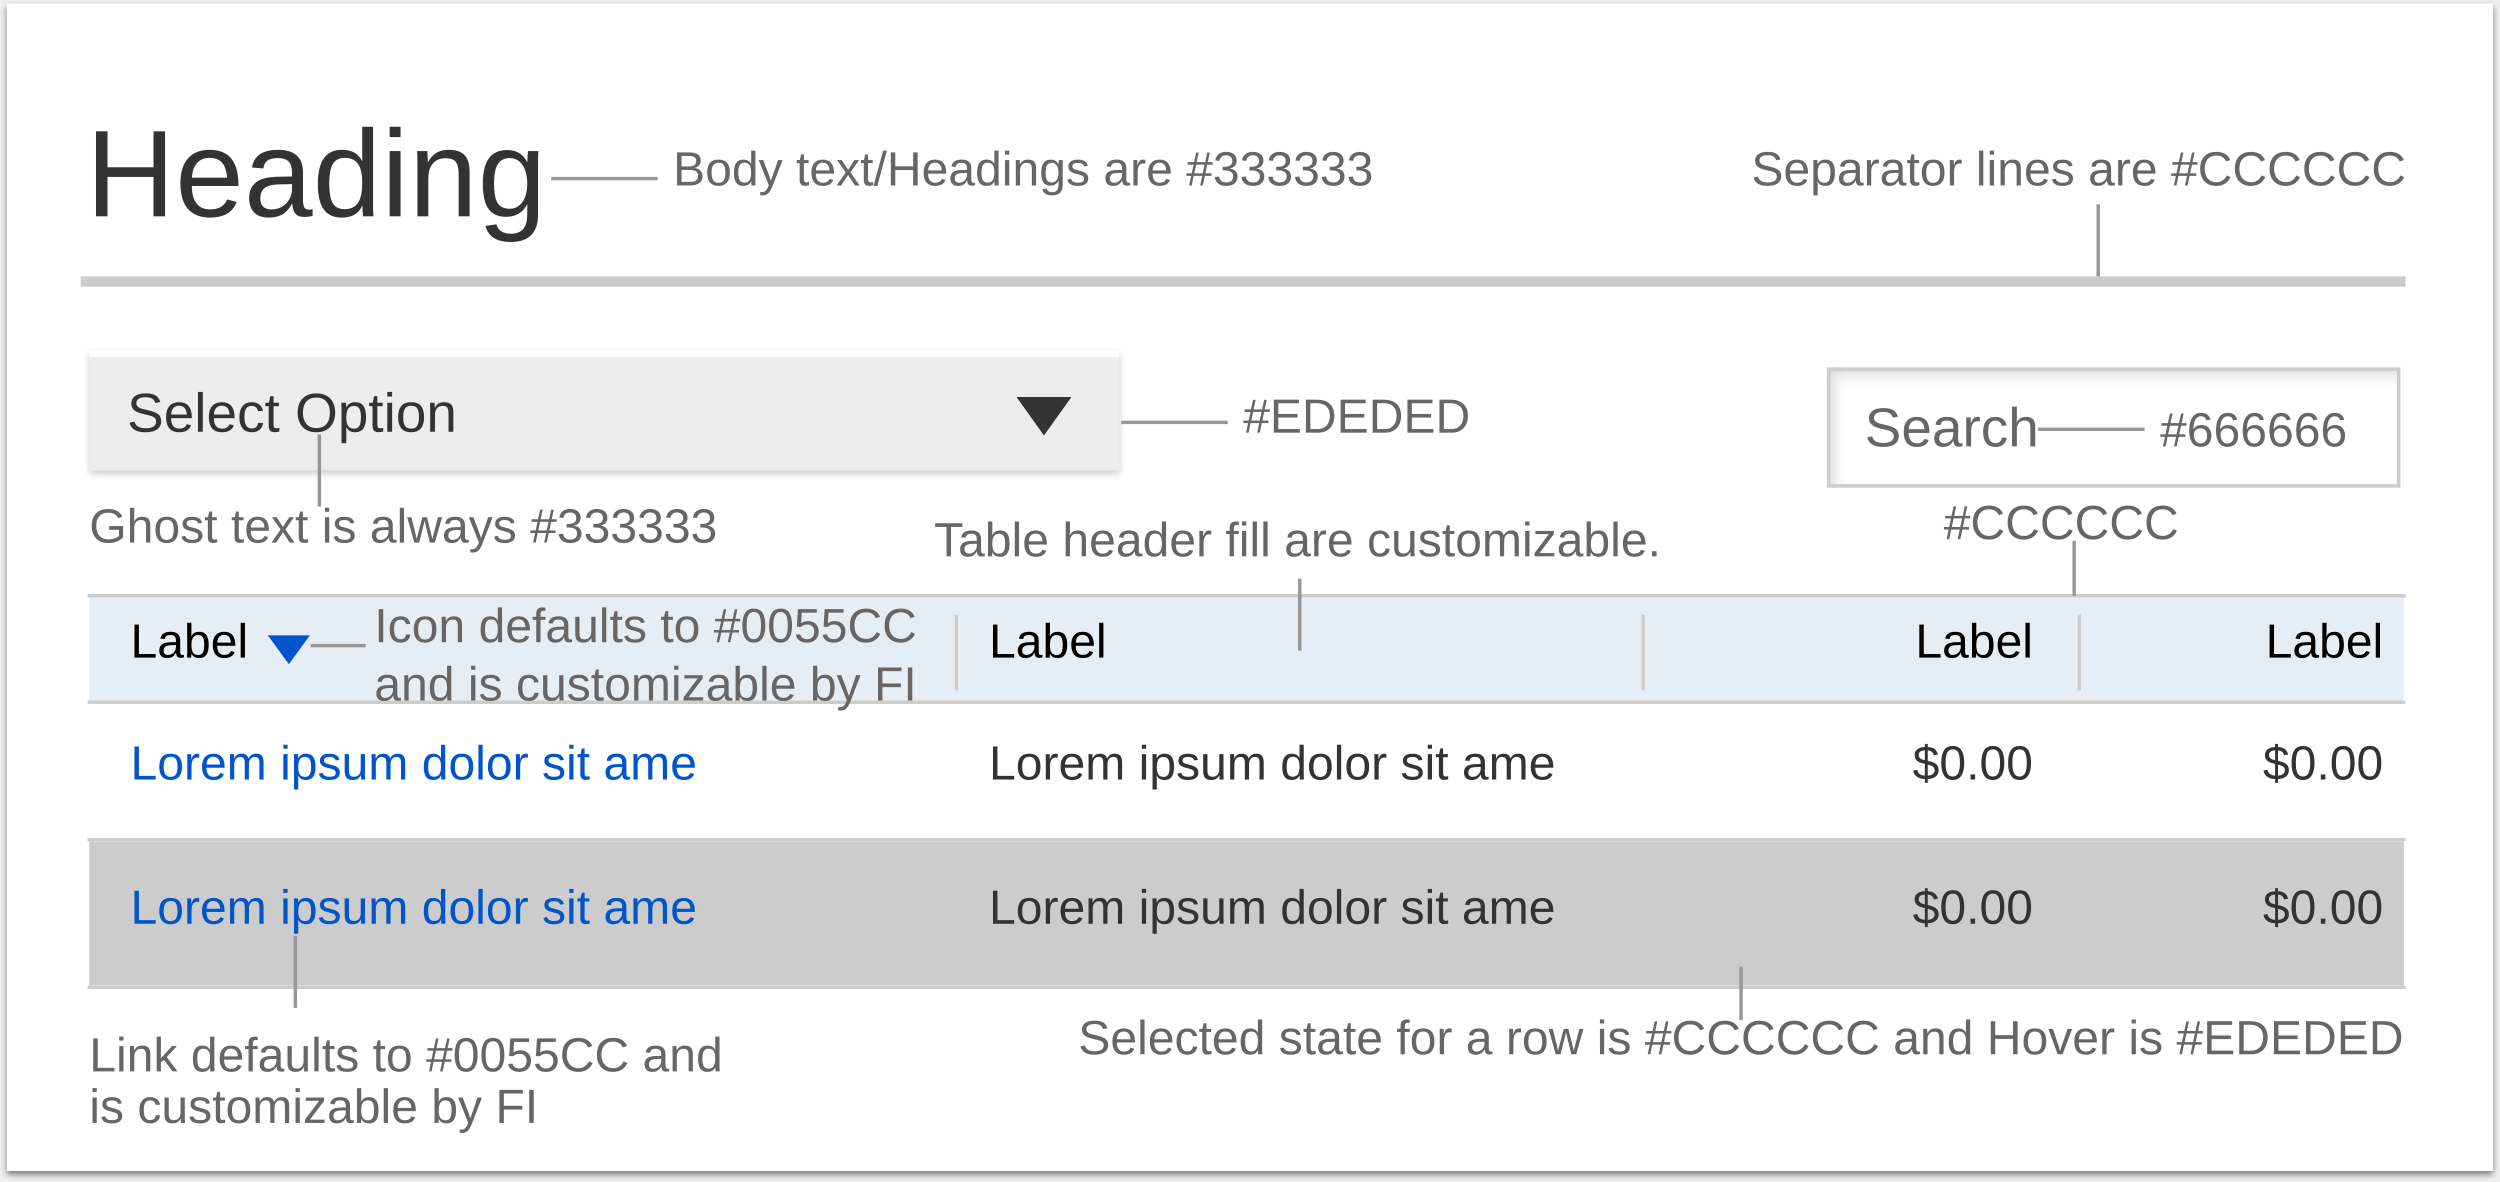
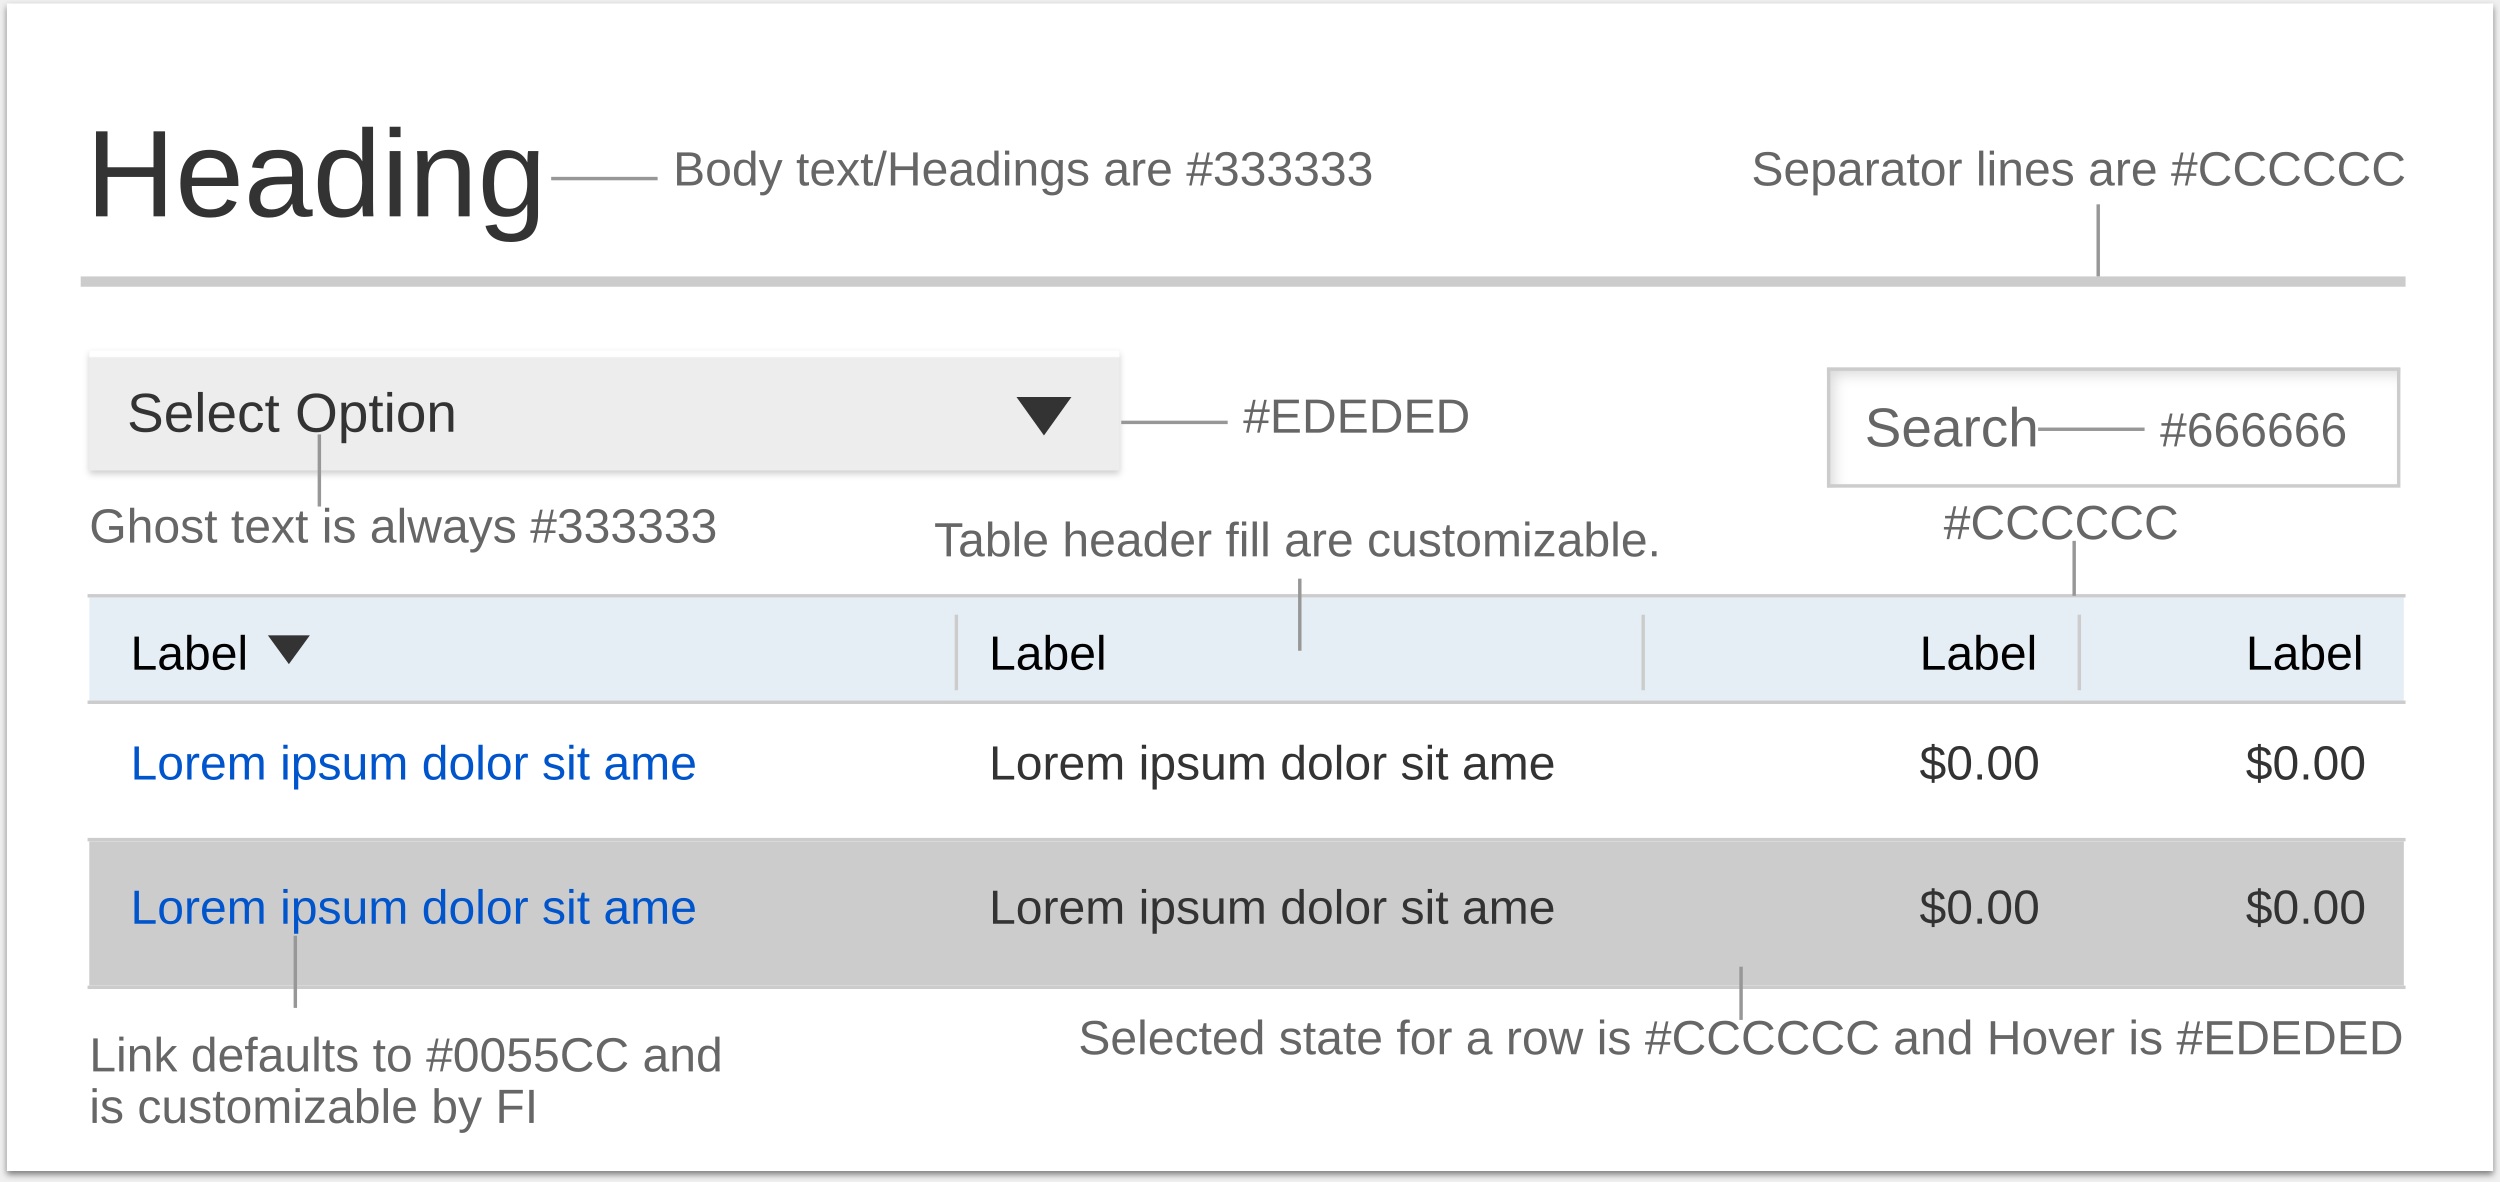
<svg xmlns="http://www.w3.org/2000/svg" xmlns:xlink="http://www.w3.org/1999/xlink" width="728px" height="344px" viewBox="0 0 728 344" version="1.1">
  <defs>
    <rect id="path-1" x="0" y="0" width="724" height="340" />
    <filter x="-50%" y="-50%" width="200%" height="200%" filterUnits="objectBoundingBox" id="filter-2">
      <feOffset dx="0" dy="1" in="SourceAlpha" result="shadowOffsetOuter1" />
      <feGaussianBlur stdDeviation="1" in="shadowOffsetOuter1" result="shadowBlurOuter1" />
      <feColorMatrix values="0 0 0 0 0   0 0 0 0 0   0 0 0 0 0  0 0 0 0.5 0" type="matrix" in="shadowBlurOuter1" />
    </filter>
    <rect id="path-3" x="0" y="0" width="300" height="35" />
    <filter x="-50%" y="-50%" width="200%" height="200%" filterUnits="objectBoundingBox" id="filter-4">
      <feOffset dx="0" dy="1" in="SourceAlpha" result="shadowOffsetOuter1" />
      <feGaussianBlur stdDeviation="1" in="shadowOffsetOuter1" result="shadowBlurOuter1" />
      <feColorMatrix values="0 0 0 0 0   0 0 0 0 0   0 0 0 0 0  0 0 0 0.196 0" type="matrix" in="shadowBlurOuter1" />
    </filter>
    <filter x="-50%" y="-50%" width="200%" height="200%" filterUnits="objectBoundingBox" id="filter-5">
      <feOffset dx="0" dy="2" in="SourceAlpha" result="shadowOffsetInner1" />
      <feComposite in="shadowOffsetInner1" in2="SourceAlpha" operator="arithmetic" k2="-1" k3="1" result="shadowInnerInner1" />
      <feColorMatrix values="0 0 0 0 1   0 0 0 0 1   0 0 0 0 1  0 0 0 1 0" type="matrix" in="shadowInnerInner1" />
    </filter>
    <rect id="path-6" x="0" y="0" width="167" height="35" />
    <filter x="-50%" y="-50%" width="200%" height="200%" filterUnits="objectBoundingBox" id="filter-7">
      <feGaussianBlur stdDeviation="2" in="SourceAlpha" result="shadowBlurInner1" />
      <feOffset dx="2" dy="2" in="shadowBlurInner1" result="shadowOffsetInner1" />
      <feComposite in="shadowOffsetInner1" in2="SourceAlpha" operator="arithmetic" k2="-1" k3="1" result="shadowInnerInner1" />
      <feColorMatrix values="0 0 0 0 0   0 0 0 0 0   0 0 0 0 0  0 0 0 0.15 0" type="matrix" in="shadowInnerInner1" />
    </filter>
    <mask id="mask-8" maskContentUnits="userSpaceOnUse" maskUnits="objectBoundingBox" x="0" y="0" width="167" height="35" fill="white">
      <use xlink:href="#path-6" />
    </mask>
  </defs>
  <g id="Style-section" stroke="none" stroke-width="1" fill="none" fill-rule="evenodd">
    <g id="Style-Color" transform="translate(-245, -454)">
      <g id="primary-color-example" transform="translate(245, 213)">
        <g id="style-color" transform="translate(2, 242)">
          <g id="Rectangle-4">
            <use fill="black" fill-opacity="1" filter="url(#filter-2)" xlink:href="#path-1" />
            <use fill="#FFFFFF" fill-rule="evenodd" xlink:href="#path-1" />
          </g>
          <rect id="Rectangle-81" fill-opacity="0.1" fill="#005496" x="24" y="173" width="674" height="31" />
          <rect id="Rectangle-81" fill="#CCCCCC" x="24" y="244" width="674" height="42" />
          <path d="M24,172.5 L698,172.5" id="Line" stroke="#CCCCCC" stroke-linecap="square" />
          <path d="M24,203.5 L698,203.5" id="Line" stroke="#CCCCCC" stroke-linecap="square" />
          <path d="M24,243.5 L698,243.5" id="Line" stroke="#CCCCCC" stroke-linecap="square" />
          <path d="M24,286.5 L698,286.5" id="Line" stroke="#CCCCCC" stroke-linecap="square" />
          <text id="Lorem-ipsum-dolor-si" font-family="ArialMT, Arial" font-size="14" font-weight="normal" line-spacing="20" fill="#0055CC">
            <tspan x="36" y="226">Lorem ipsum dolor sit ame </tspan>
          </text>
-           <text id="Label" font-family="ArialMT, Arial" font-size="14" font-weight="normal" line-spacing="20" fill="#000000">
-             <tspan x="36" y="190.5">Label</tspan>
+           <text id="Label" font-family="ArialMT, Arial" font-size="14" font-weight="normal" line-spacing="14" fill="#000000">
+             <tspan x="36" y="194">Label</tspan>
          </text>
-           <text id="Label" font-family="ArialMT, Arial" font-size="14" font-weight="normal" line-spacing="20" fill="#000000">
-             <tspan x="286" y="190.5">Label</tspan>
+           <text id="Label" font-family="ArialMT, Arial" font-size="14" font-weight="normal" line-spacing="14" fill="#000000">
+             <tspan x="286" y="194">Label</tspan>
          </text>
          <path d="M276.5,178.5 L276.5,199.5" id="Line" stroke="#CCCCCC" stroke-linecap="square" />
-           <text id="Label" font-family="ArialMT, Arial" font-size="14" font-weight="normal" line-spacing="20" fill="#000000">
-             <tspan x="555.745" y="190.5">Label</tspan>
+           <text id="Label" font-family="ArialMT, Arial" font-size="14" font-weight="normal" line-spacing="14" fill="#000000">
+             <tspan x="557" y="194">Label</tspan>
          </text>
-           <text id="Label" font-family="ArialMT, Arial" font-size="14" font-weight="normal" line-spacing="20" fill="#000000">
-             <tspan x="657.745" y="190.5">Label</tspan>
+           <text id="Label" font-family="ArialMT, Arial" font-size="14" font-weight="normal" line-spacing="14" fill="#000000">
+             <tspan x="652" y="194">Label</tspan>
          </text>
          <path d="M476.5,178.5 L476.5,199.5" id="Line" stroke="#CCCCCC" stroke-linecap="square" />
          <path d="M603.5,178.5 L603.5,199.5" id="Line" stroke="#CCCCCC" stroke-linecap="square" />
          <text id="Lorem-ipsum-dolor-si" font-family="ArialMT, Arial" font-size="14" font-weight="normal" line-spacing="20" fill="#0055CC">
            <tspan x="36" y="268">Lorem ipsum dolor sit ame </tspan>
          </text>
          <text id="Lorem-ipsum-dolor-si" font-family="ArialMT, Arial" font-size="14" font-weight="normal" line-spacing="20" fill="#333333">
            <tspan x="286" y="226">Lorem ipsum dolor sit ame </tspan>
          </text>
          <text id="Lorem-ipsum-dolor-si" font-family="ArialMT, Arial" font-size="14" font-weight="normal" line-spacing="20" fill="#333333">
            <tspan x="286" y="268">Lorem ipsum dolor sit ame </tspan>
          </text>
          <text id="$0.00" font-family="ArialMT, Arial" font-size="14" font-weight="normal" line-spacing="20" fill="#333333">
-             <tspan x="554.966" y="226">$0.00</tspan>
+             <tspan x="556.966" y="226">$0.00</tspan>
          </text>
          <text id="$0.00" font-family="ArialMT, Arial" font-size="14" font-weight="normal" line-spacing="20" fill="#333333">
-             <tspan x="554.966" y="268">$0.00</tspan>
+             <tspan x="556.966" y="268">$0.00</tspan>
          </text>
          <text id="$0.00" font-family="ArialMT, Arial" font-size="14" font-weight="normal" line-spacing="20" fill="#333333">
-             <tspan x="656.966" y="226">$0.00</tspan>
+             <tspan x="651.966" y="226">$0.00</tspan>
          </text>
          <text id="$0.00" font-family="ArialMT, Arial" font-size="14" font-weight="normal" line-spacing="20" fill="#333333">
-             <tspan x="656.966" y="268">$0.00</tspan>
+             <tspan x="651.966" y="268">$0.00</tspan>
          </text>
-           <g id="icon-/-sort" transform="translate(76, 184)" fill="#0055CC">
+           <g id="icon-/-sort" transform="translate(76, 184)" fill="#333333">
            <polygon id="Page-1" points="0 0 6.118 8.4 12.235 0" />
          </g>
          <text id="Heading" font-family="ArialMT, Arial" font-size="36" font-weight="normal" fill="#333333">
            <tspan x="23" y="62">Heading</tspan>
          </text>
          <path d="M23,81 L697,81" id="Line" stroke="#CCCCCC" stroke-width="3" stroke-linecap="square" />
          <g id="Dropdown-/-Dark" transform="translate(24, 101)">
            <g id="Select-Background">
              <use fill="black" fill-opacity="1" filter="url(#filter-4)" xlink:href="#path-3" />
              <use fill="#EDEDED" fill-rule="evenodd" xlink:href="#path-3" />
              <use fill="black" fill-opacity="1" filter="url(#filter-5)" xlink:href="#path-3" />
            </g>
            <g id="Triangles" stroke-width="1" fill-rule="evenodd" transform="translate(270, 13.61111)" fill="#333333">
              <polygon id="Page-1" points="0 0 8 11.2 16 0" />
            </g>
            <text id="Select-Option" font-family="ArialMT, Arial" font-size="16" font-weight="normal" fill="#333333">
              <tspan x="11" y="23.722">Select Option</tspan>
            </text>
          </g>
          <g id="Input-/-Text-(Placeholder)" transform="translate(530, 106)">
            <g id="Input-Background">
              <use fill="#FFFFFF" fill-rule="evenodd" xlink:href="#path-6" />
              <use fill="black" fill-opacity="1" filter="url(#filter-7)" xlink:href="#path-6" />
              <use stroke="#CCCCCC" mask="url(#mask-8)" stroke-width="2" xlink:href="#path-6" />
            </g>
            <text id="Placeholder" font-family="ArialMT, Arial" font-size="16" font-weight="normal" fill="#666666">
              <tspan x="11" y="23">Search</tspan>
            </text>
          </g>
          <g id="Group-3" transform="translate(159, 40)">
            <text id="Body-text/Headings-a" font-family="ArialMT, Arial" font-size="14" font-weight="normal" line-spacing="23" fill="#666666">
              <tspan x="35" y="13">Body text/Headings are #333333</tspan>
            </text>
            <path d="M0,11 L30,11" id="Line" stroke="#979797" stroke-linecap="square" />
          </g>
          <g id="Group-3" transform="translate(592, 116)">
            <text id="#666666" font-family="ArialMT, Arial" font-size="14" font-weight="normal" line-spacing="23" fill="#666666">
              <tspan x="35" y="13">#666666</tspan>
            </text>
            <path d="M0,8 L30,8" id="Line" stroke="#979797" stroke-linecap="square" />
          </g>
          <g id="Group-3" transform="translate(24, 126)">
            <text id="Ghost-text-is-always" font-family="ArialMT, Arial" font-size="14" font-weight="normal" line-spacing="23" fill="#666666">
              <tspan x="0" y="31">Ghost text is always #333333</tspan>
            </text>
            <path d="M67,0 L67,20" id="Line" stroke="#979797" stroke-linecap="square" />
          </g>
          <g id="Group-3" transform="translate(24, 272)">
            <text id="Link-defaults-to-#00" font-family="ArialMT, Arial" font-size="14" font-weight="normal" line-spacing="5" fill="#666666">
              <tspan x="0" y="39">Link defaults to #0055CC and </tspan>
              <tspan x="0" y="54">is customizable by FI</tspan>
            </text>
            <path d="M60,0 L60,20" id="Line" stroke="#979797" stroke-linecap="square" />
          </g>
          <g id="Group-3" transform="translate(508, 40)">
            <text id="Separator-lines-are" font-family="ArialMT, Arial" font-size="14" font-weight="normal" line-spacing="23" fill="#666666">
              <tspan x="0" y="13">Separator lines are #CCCCCC</tspan>
            </text>
            <path d="M101,19 L101,39" id="Line" stroke="#979797" stroke-linecap="square" />
          </g>
          <text id="Selected-state-for-a" font-family="ArialMT, Arial" font-size="14" font-weight="normal" line-spacing="23" fill="#666666">
            <tspan x="312" y="306">Selected state for a row is #CCCCCC and Hover is #EDEDED</tspan>
          </text>
          <path d="M505,281 L505,295.5" id="Line" stroke="#979797" stroke-linecap="square" />
          <g id="Group-3" transform="translate(564, 143)">
            <text id="#CCCCCC" font-family="ArialMT, Arial" font-size="14" font-weight="normal" line-spacing="23" fill="#666666">
              <tspan x="0" y="13">#CCCCCC</tspan>
            </text>
            <path d="M38,14 L38,29" id="Line" stroke="#979797" stroke-linecap="square" />
          </g>
          <text id="Table-header-fill-ar" font-family="ArialMT, Arial" font-size="14" font-weight="normal" line-spacing="23" fill="#666666">
            <tspan x="270" y="161">Table header fill are customizable.</tspan>
          </text>
          <path d="M376.5,168 L376.5,188" id="Line" stroke="#979797" stroke-linecap="square" />
          <g id="Group-3" transform="translate(325, 112)">
            <text id="#EDEDED" font-family="ArialMT, Arial" font-size="14" font-weight="normal" line-spacing="23" fill="#666666">
              <tspan x="35" y="13">#EDEDED</tspan>
            </text>
            <path d="M0,10 L30,10" id="Line" stroke="#979797" stroke-linecap="square" />
          </g>
-           <g id="Group-3" transform="translate(89, 173)">
-             <text id="Icon-defaults-to-#00" font-family="ArialMT, Arial" font-size="14" font-weight="normal" line-spacing="7" fill="#666666">
-               <tspan x="18" y="13">Icon defaults to #0055CC </tspan>
-               <tspan x="18" y="30">and is customizable by FI</tspan>
-             </text>
-             <path d="M0,14 L15,14" id="Line" stroke="#979797" stroke-linecap="square" />
-           </g>
        </g>
      </g>
    </g>
  </g>
</svg>
